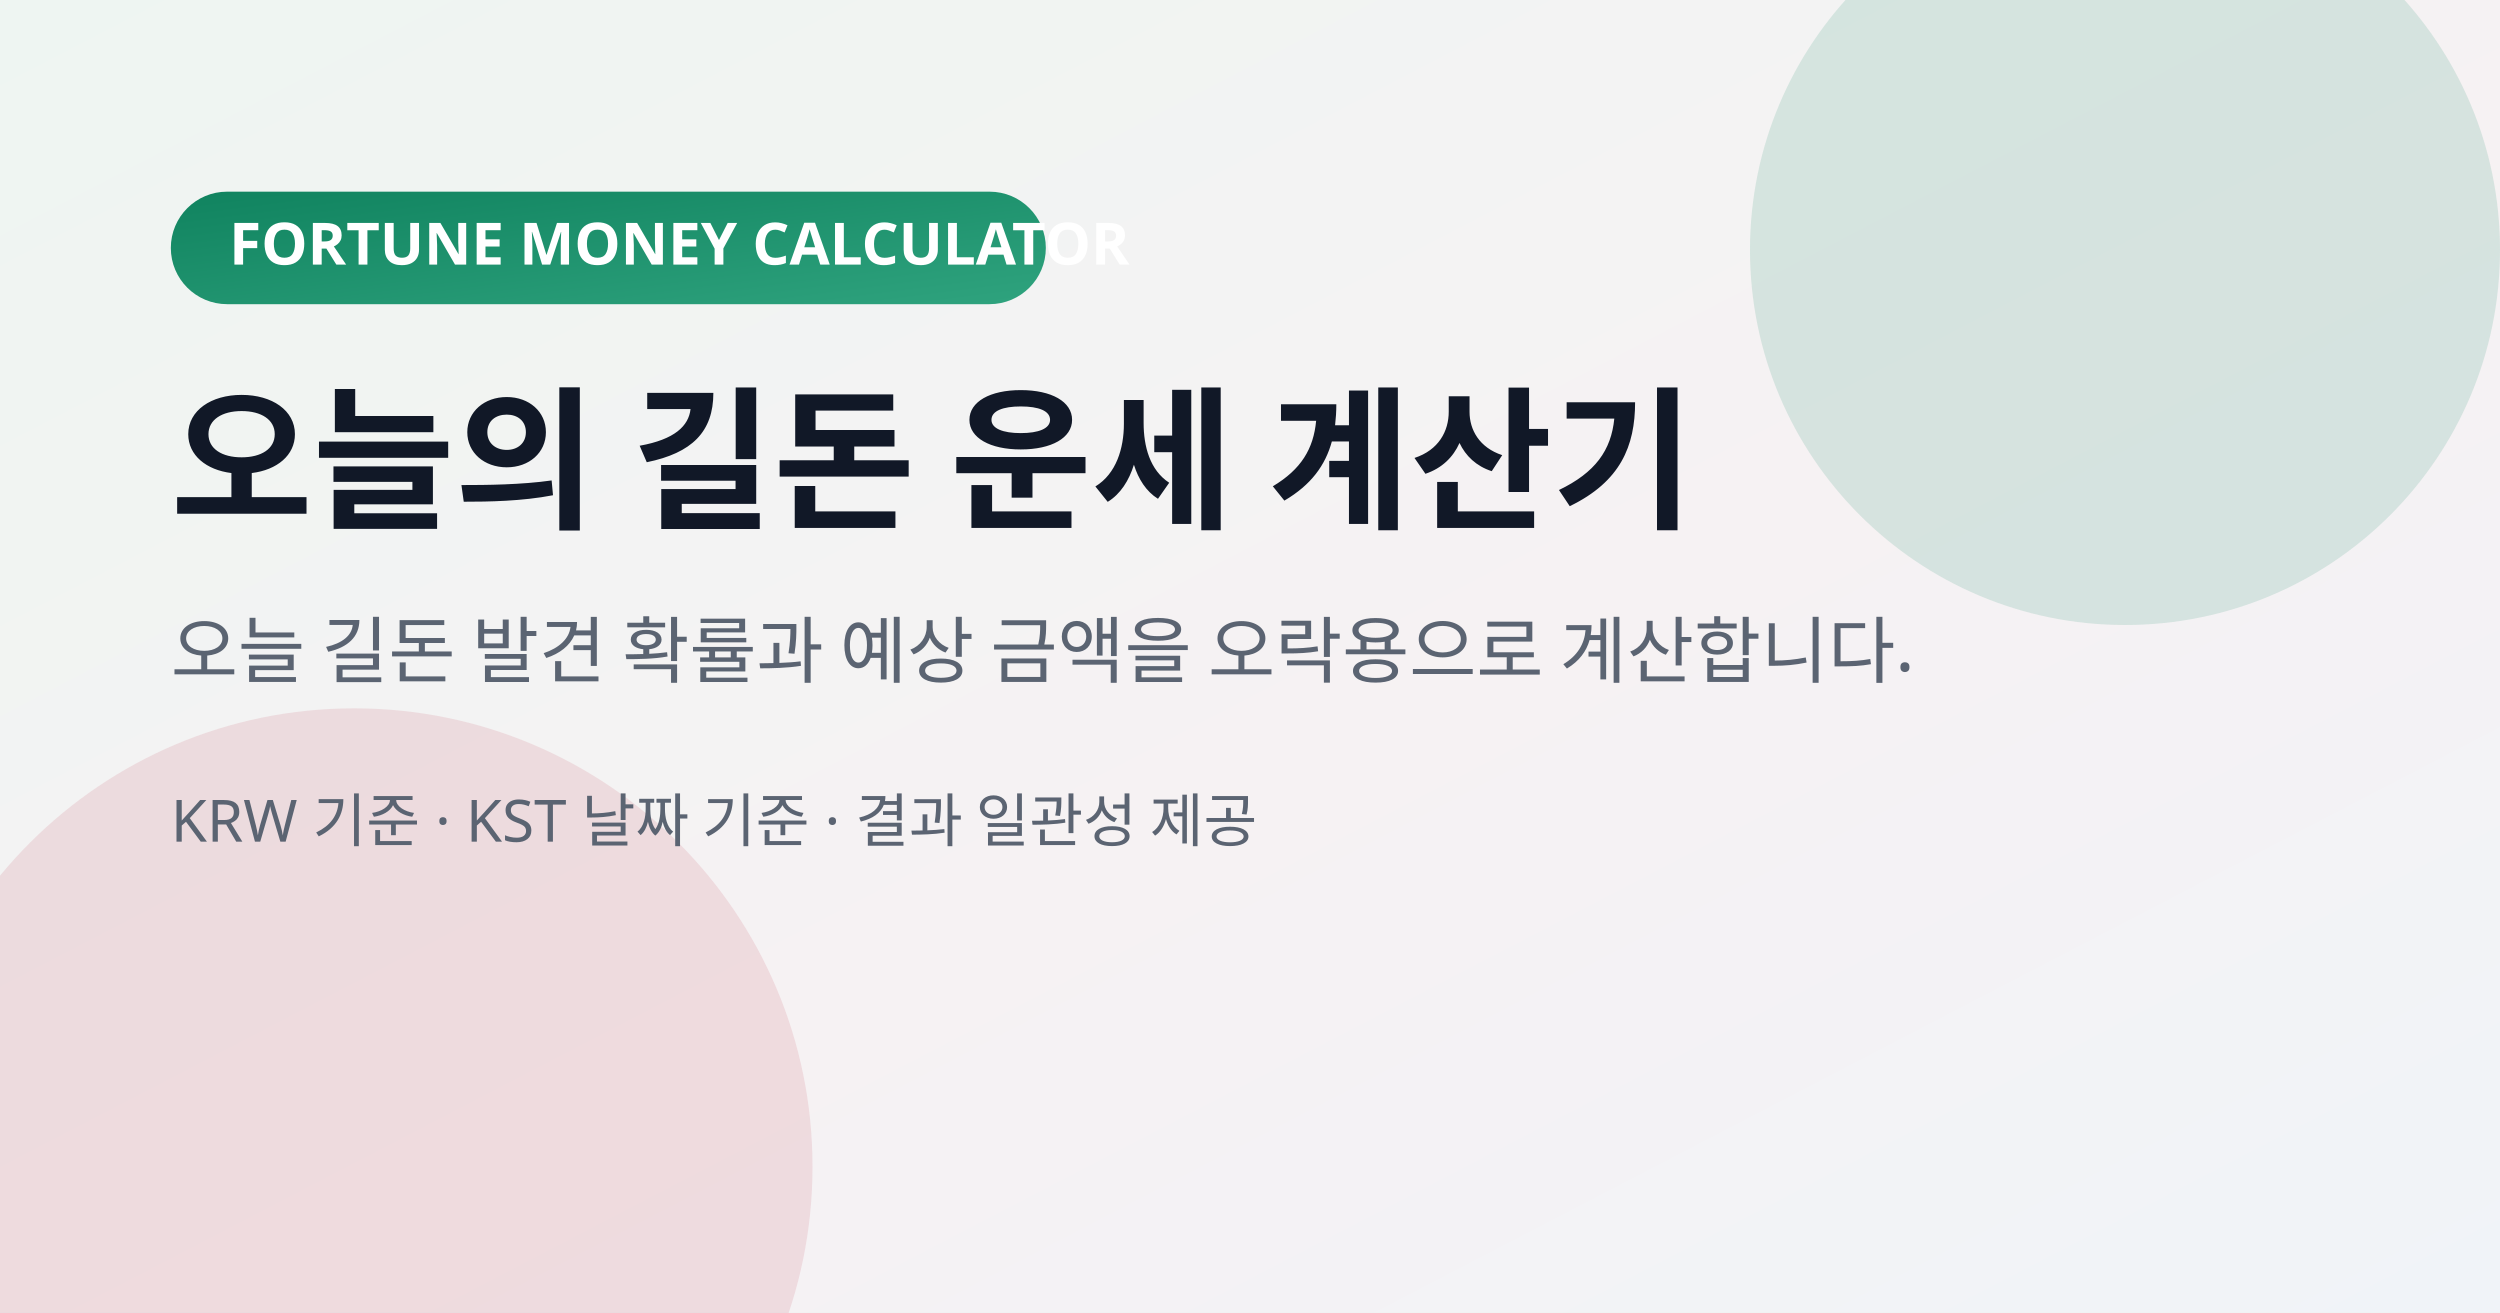
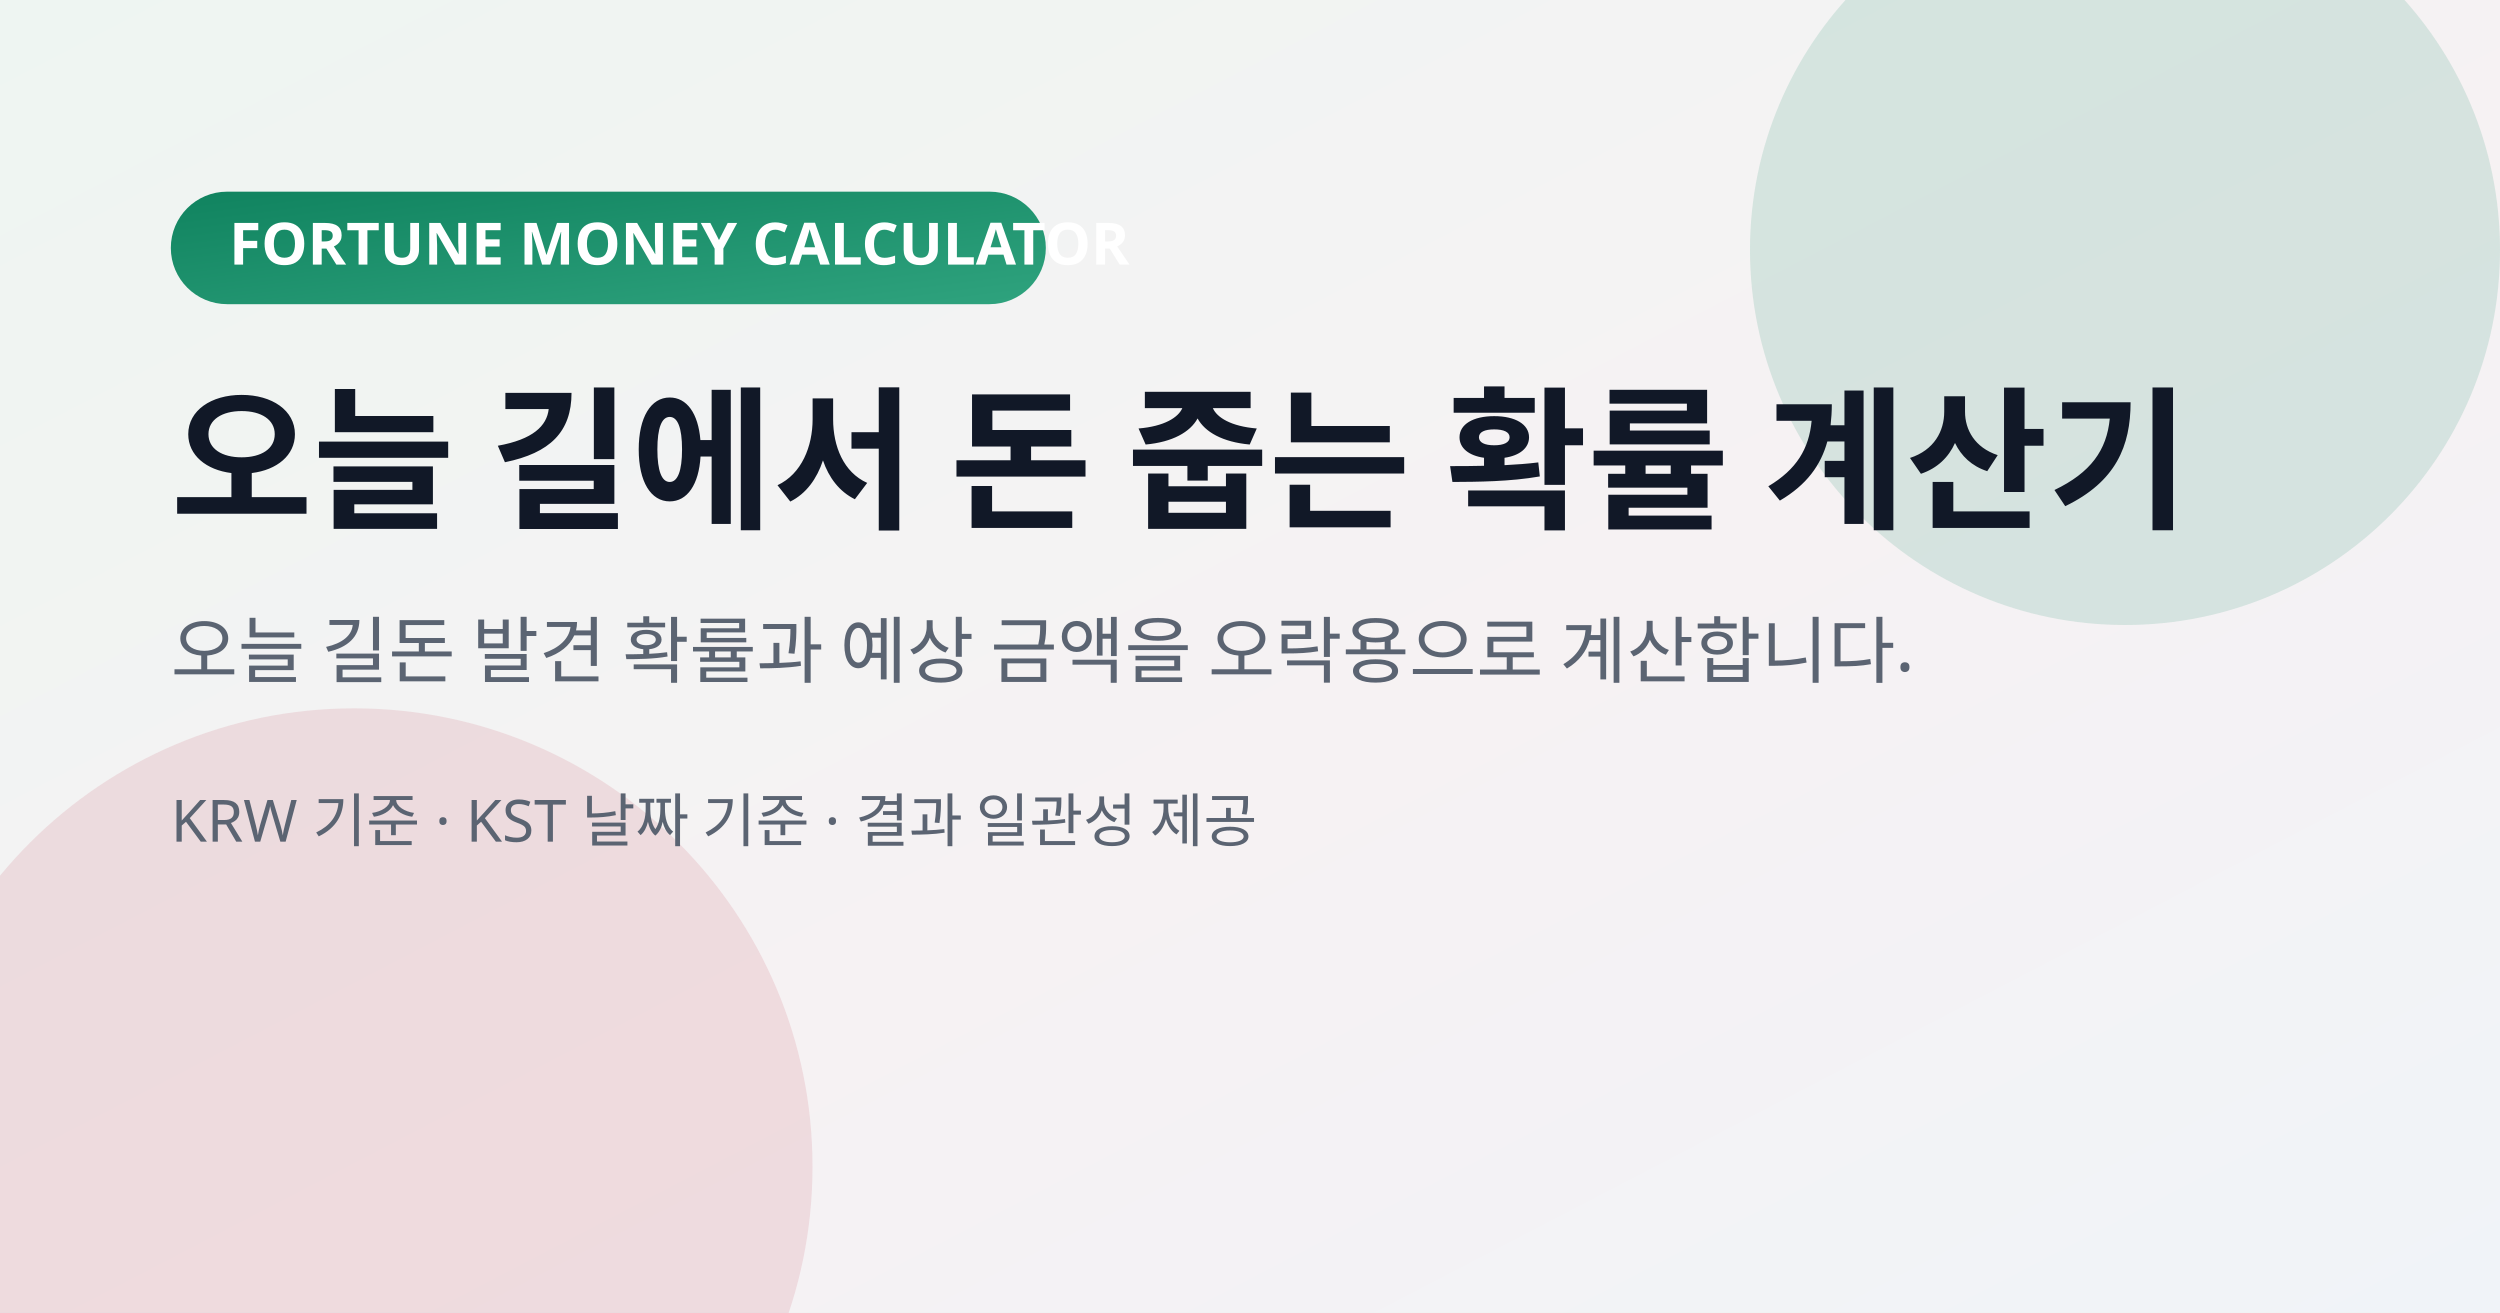
- <svg xmlns="http://www.w3.org/2000/svg" width="1200" height="630" viewBox="0 0 1200 630" role="img" aria-label="오늘의 길돈 운세 계산기">
+ <svg xmlns="http://www.w3.org/2000/svg" width="1200" height="630" viewBox="0 0 1200 630" role="img" aria-label="오늘 길에서 돈 줍는 확률 계산기">
  <defs>
    <linearGradient id="bg" x1="0%" y1="0%" x2="100%" y2="100%">
      <stop offset="0%" stop-color="#eef5f2" />
      <stop offset="55%" stop-color="#f6f2f3" />
      <stop offset="100%" stop-color="#f0f3f8" />
    </linearGradient>
    <linearGradient id="badge" x1="0%" y1="0%" x2="100%" y2="100%">
      <stop offset="0%" stop-color="#10835f" />
      <stop offset="100%" stop-color="#2fa37e" />
    </linearGradient>
  </defs>
  <rect width="1200" height="630" fill="url(#bg)" />
  <circle cx="1020" cy="120" r="180" fill="#10835f" fill-opacity="0.14" />
  <circle cx="170" cy="560" r="220" fill="#bc2b44" fill-opacity="0.12" />
  <rect x="82" y="92" width="420" height="54" rx="27" fill="url(#badge)" />
  <text x="110" y="127" fill="#ffffff" font-size="28" font-family="Sora, sans-serif" font-weight="700">FORTUNE MONEY CALCULATOR</text>
-   <text x="82" y="248" fill="#111827" font-size="74" font-family="Cormorant Garamond, serif" font-weight="700">오늘의 길돈 운세 계산기</text>
+   <text x="82" y="248" fill="#111827" font-size="74" font-family="Cormorant Garamond, serif" font-weight="700">오늘 길에서 돈 줍는 확률 계산기</text>
  <text x="82" y="325" fill="#5b6472" font-size="35" font-family="Sora, sans-serif">오늘 길돈 발견 확률과 예상 금액을 오락용으로 계산합니다.</text>
  <text x="82" y="404" fill="#5b6472" font-size="28" font-family="Sora, sans-serif">KRW 기준 · KST 날짜 기준 · 결과 일관성 제공</text>
</svg>
